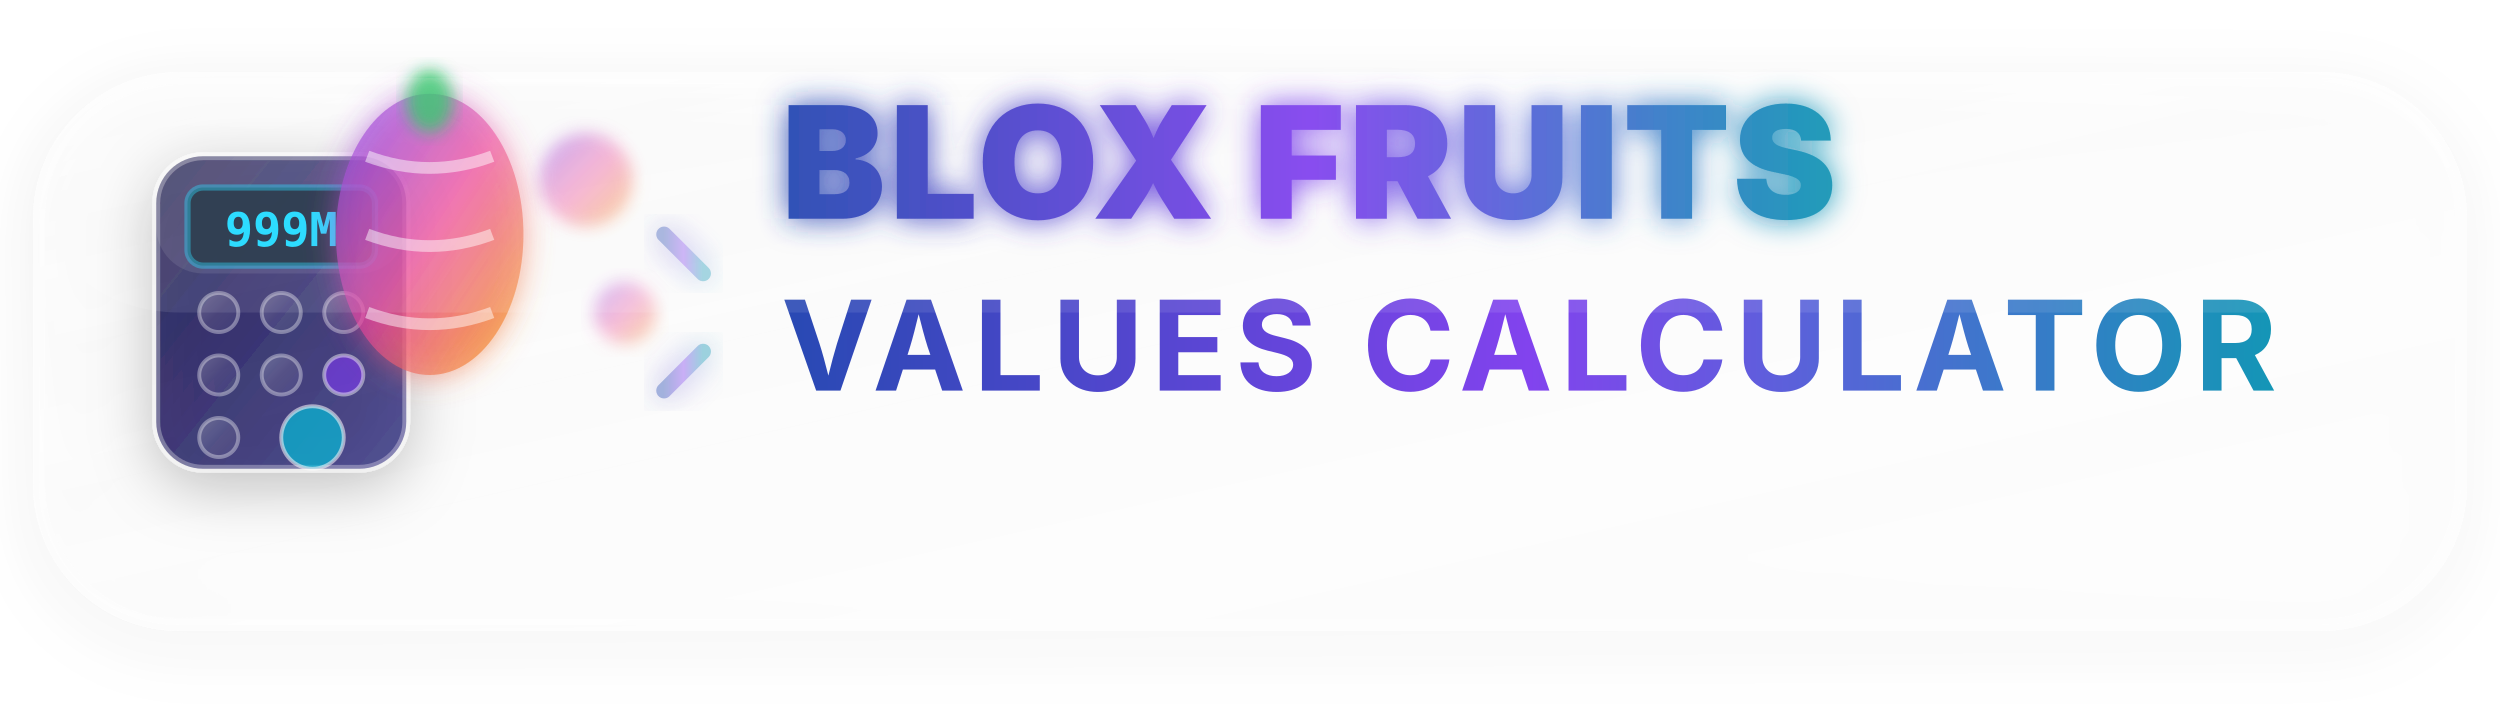
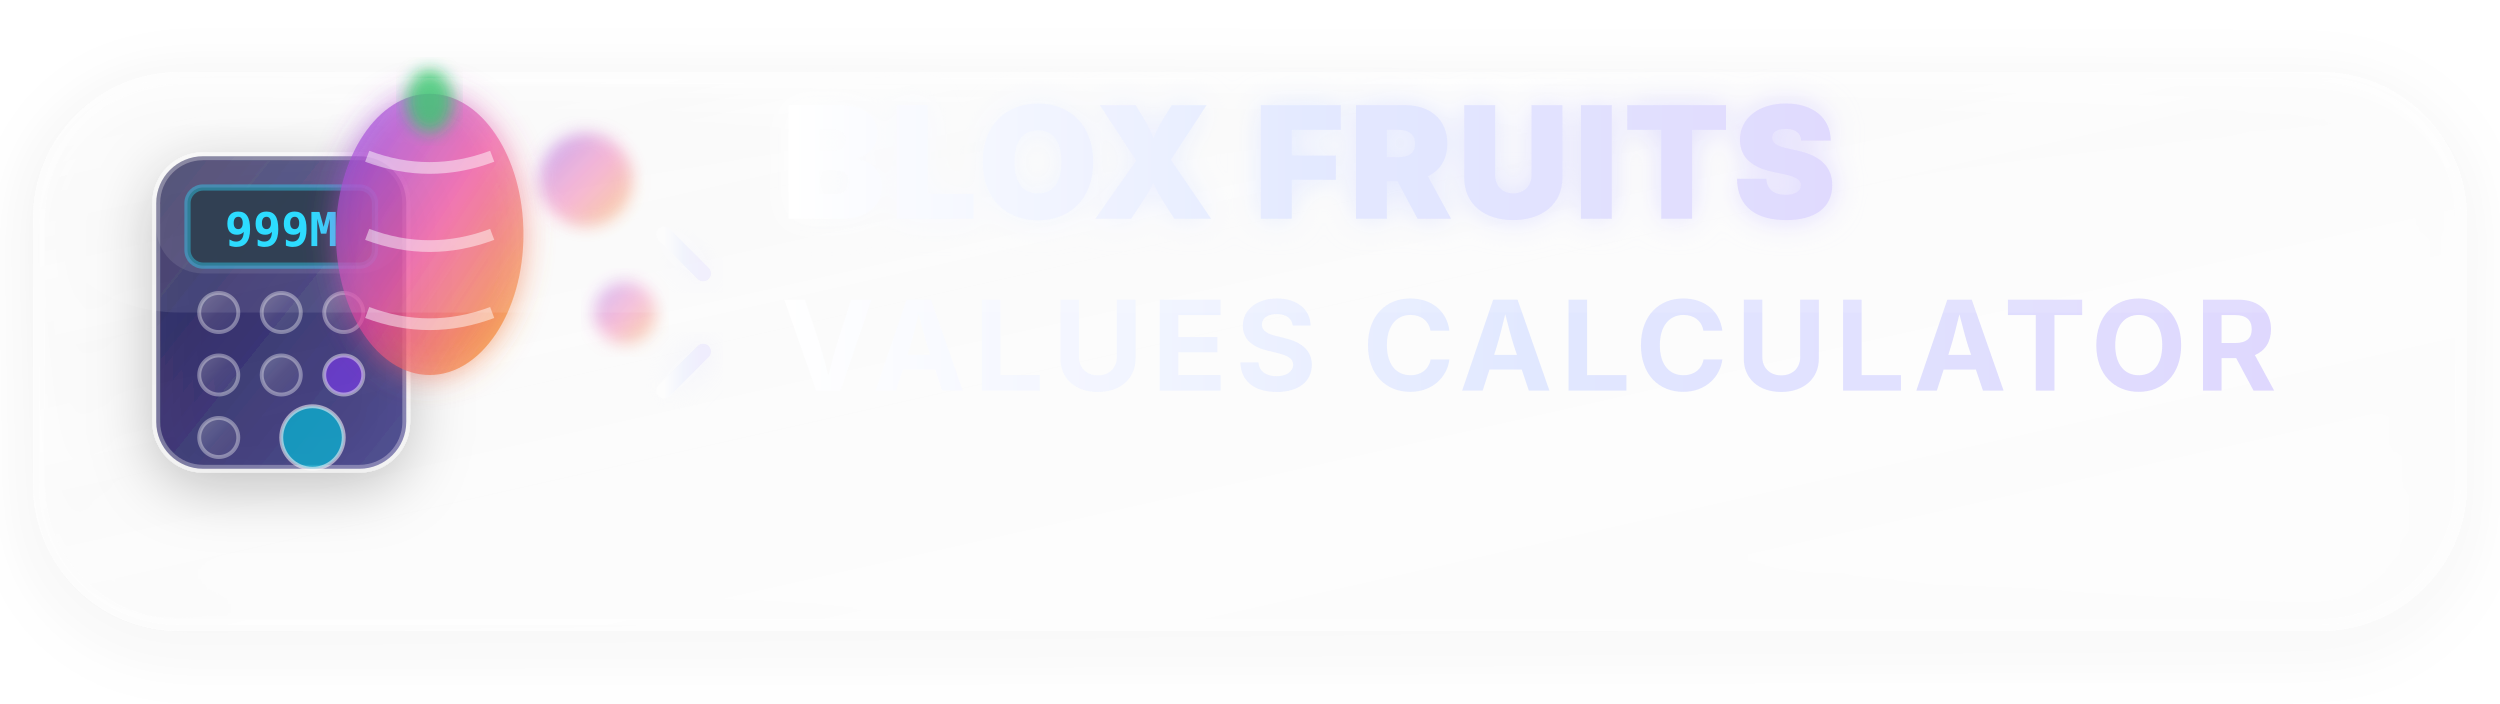
<svg xmlns="http://www.w3.org/2000/svg" width="320" height="90" viewBox="0 0 320 90">
  <defs>
    <linearGradient id="glassGradient" x1="0%" y1="0%" x2="100%" y2="100%">
      <stop offset="0%" style="stop-color:#ffffff;stop-opacity:0.25" />
      <stop offset="50%" style="stop-color:#ffffff;stop-opacity:0.1" />
      <stop offset="100%" style="stop-color:#ffffff;stop-opacity:0.05" />
    </linearGradient>
    <linearGradient id="calculatorGradient" x1="0%" y1="0%" x2="100%" y2="100%">
      <stop offset="0%" style="stop-color:#1e1b4b;stop-opacity:0.9" />
      <stop offset="100%" style="stop-color:#312e81;stop-opacity:0.8" />
    </linearGradient>
    <linearGradient id="fruitGradient" x1="0%" y1="0%" x2="100%" y2="100%">
      <stop offset="0%" style="stop-color:#7c3aed;stop-opacity:0.8" />
      <stop offset="50%" style="stop-color:#ec4899;stop-opacity:0.7" />
      <stop offset="100%" style="stop-color:#f59e0b;stop-opacity:0.8" />
    </linearGradient>
    <linearGradient id="textGradient" x1="0%" y1="0%" x2="100%" y2="0%">
-       <stop offset="0%" style="stop-color:#1e40af" />
-       <stop offset="50%" style="stop-color:#7c3aed" />
-       <stop offset="100%" style="stop-color:#0891b2" />
+       <stop offset="0%" style="stop-color:#ffffff" />
+       <stop offset="50%" style="stop-color:#e0e7ff" />
+       <stop offset="100%" style="stop-color:#ddd6fe" />
    </linearGradient>
    <filter id="blur" x="-20%" y="-20%" width="140%" height="140%">
      <feGaussianBlur in="SourceGraphic" stdDeviation="1" />
    </filter>
    <filter id="dropshadow" x="-50%" y="-50%" width="200%" height="200%">
      <feDropShadow dx="0" dy="2" stdDeviation="4" flood-color="#000000" flood-opacity="0.3" />
    </filter>
    <filter id="glow" x="-50%" y="-50%" width="200%" height="200%">
      <feGaussianBlur result="coloredBlur" stdDeviation="2" />
      <feMerge>
        <feMergeNode in="coloredBlur" />
        <feMergeNode in="SourceGraphic" />
      </feMerge>
    </filter>
  </defs>
  <rect x="5" y="10" width="310" height="70" rx="18" ry="18" fill="url(#glassGradient)" stroke="rgba(255,255,255,0.3)" stroke-width="1.5" filter="url(#dropshadow)" opacity="0.9" />
  <g transform="translate(20,20)">
    <rect x="0" y="0" width="32" height="40" rx="6" ry="6" fill="url(#calculatorGradient)" stroke="rgba(255,255,255,0.3)" stroke-width="1" filter="url(#dropshadow)" />
    <rect x="4" y="4" width="24" height="10" rx="2" ry="2" fill="rgba(0,20,40,0.9)" stroke="rgba(0,212,255,0.4)" stroke-width="0.8" />
    <text x="16" y="11.5" text-anchor="middle" font-family="monospace" font-size="6" fill="#00d4ff" font-weight="bold">999M</text>
    <g opacity="0.9">
      <circle cx="8" cy="20" r="2.5" fill="url(#glassGradient)" stroke="rgba(255,255,255,0.4)" stroke-width="0.5" />
      <circle cx="16" cy="20" r="2.5" fill="url(#glassGradient)" stroke="rgba(255,255,255,0.4)" stroke-width="0.5" />
      <circle cx="24" cy="20" r="2.5" fill="url(#glassGradient)" stroke="rgba(255,255,255,0.4)" stroke-width="0.5" />
      <circle cx="8" cy="28" r="2.5" fill="url(#glassGradient)" stroke="rgba(255,255,255,0.4)" stroke-width="0.5" />
      <circle cx="16" cy="28" r="2.5" fill="url(#glassGradient)" stroke="rgba(255,255,255,0.4)" stroke-width="0.5" />
      <circle cx="24" cy="28" r="2.5" fill="#7c3aed" fill-opacity="0.7" stroke="rgba(255,255,255,0.5)" stroke-width="0.5" />
      <circle cx="8" cy="36" r="2.5" fill="url(#glassGradient)" stroke="rgba(255,255,255,0.4)" stroke-width="0.5" />
      <circle cx="20" cy="36" r="4" fill="#06b6d4" fill-opacity="0.8" stroke="rgba(255,255,255,0.6)" stroke-width="0.5" />
    </g>
    <rect x="0" y="0" width="32" height="15" rx="6" ry="6" fill="rgba(255,255,255,0.15)" opacity="0.6" />
  </g>
  <g transform="translate(55,15)">
    <ellipse cx="0" cy="15" rx="12" ry="18" fill="url(#fruitGradient)" filter="url(#glow)" opacity="0.9" />
    <path d="M -8,5 Q 0,8 8,5 M -8,15 Q 0,18 8,15 M -8,25 Q 0,28 8,25" stroke="rgba(255,255,255,0.6)" stroke-width="1.5" fill="none" opacity="0.8" />
    <ellipse cx="0" cy="-2" rx="3" ry="4" fill="rgba(34,197,94,0.8)" filter="url(#blur)" />
    <circle cx="20" cy="8" r="6" fill="url(#fruitGradient)" opacity="0.6" filter="url(#blur)" />
    <circle cx="25" cy="25" r="4" fill="url(#fruitGradient)" opacity="0.5" filter="url(#blur)" />
  </g>
  <g transform="translate(100,28)">
    <text x="0" y="0" font-family="system-ui, -apple-system, sans-serif" font-size="20" font-weight="900" fill="url(#textGradient)" filter="url(#glow)" letter-spacing="0.5px">BLOX FRUITS</text>
    <text x="0" y="22" font-family="system-ui, -apple-system, sans-serif" font-size="16" font-weight="700" fill="url(#textGradient)" opacity="0.95" letter-spacing="1px">VALUES CALCULATOR</text>
  </g>
  <g opacity="0.4">
    <line x1="85" y1="30" x2="90" y2="35" stroke="url(#textGradient)" stroke-width="2" stroke-linecap="round" filter="url(#glow)" />
    <line x1="85" y1="50" x2="90" y2="45" stroke="url(#textGradient)" stroke-width="2" stroke-linecap="round" filter="url(#glow)" />
  </g>
  <rect x="5" y="10" width="310" height="30" rx="18" ry="18" fill="rgba(255,255,255,0.12)" opacity="0.8" />
</svg>
